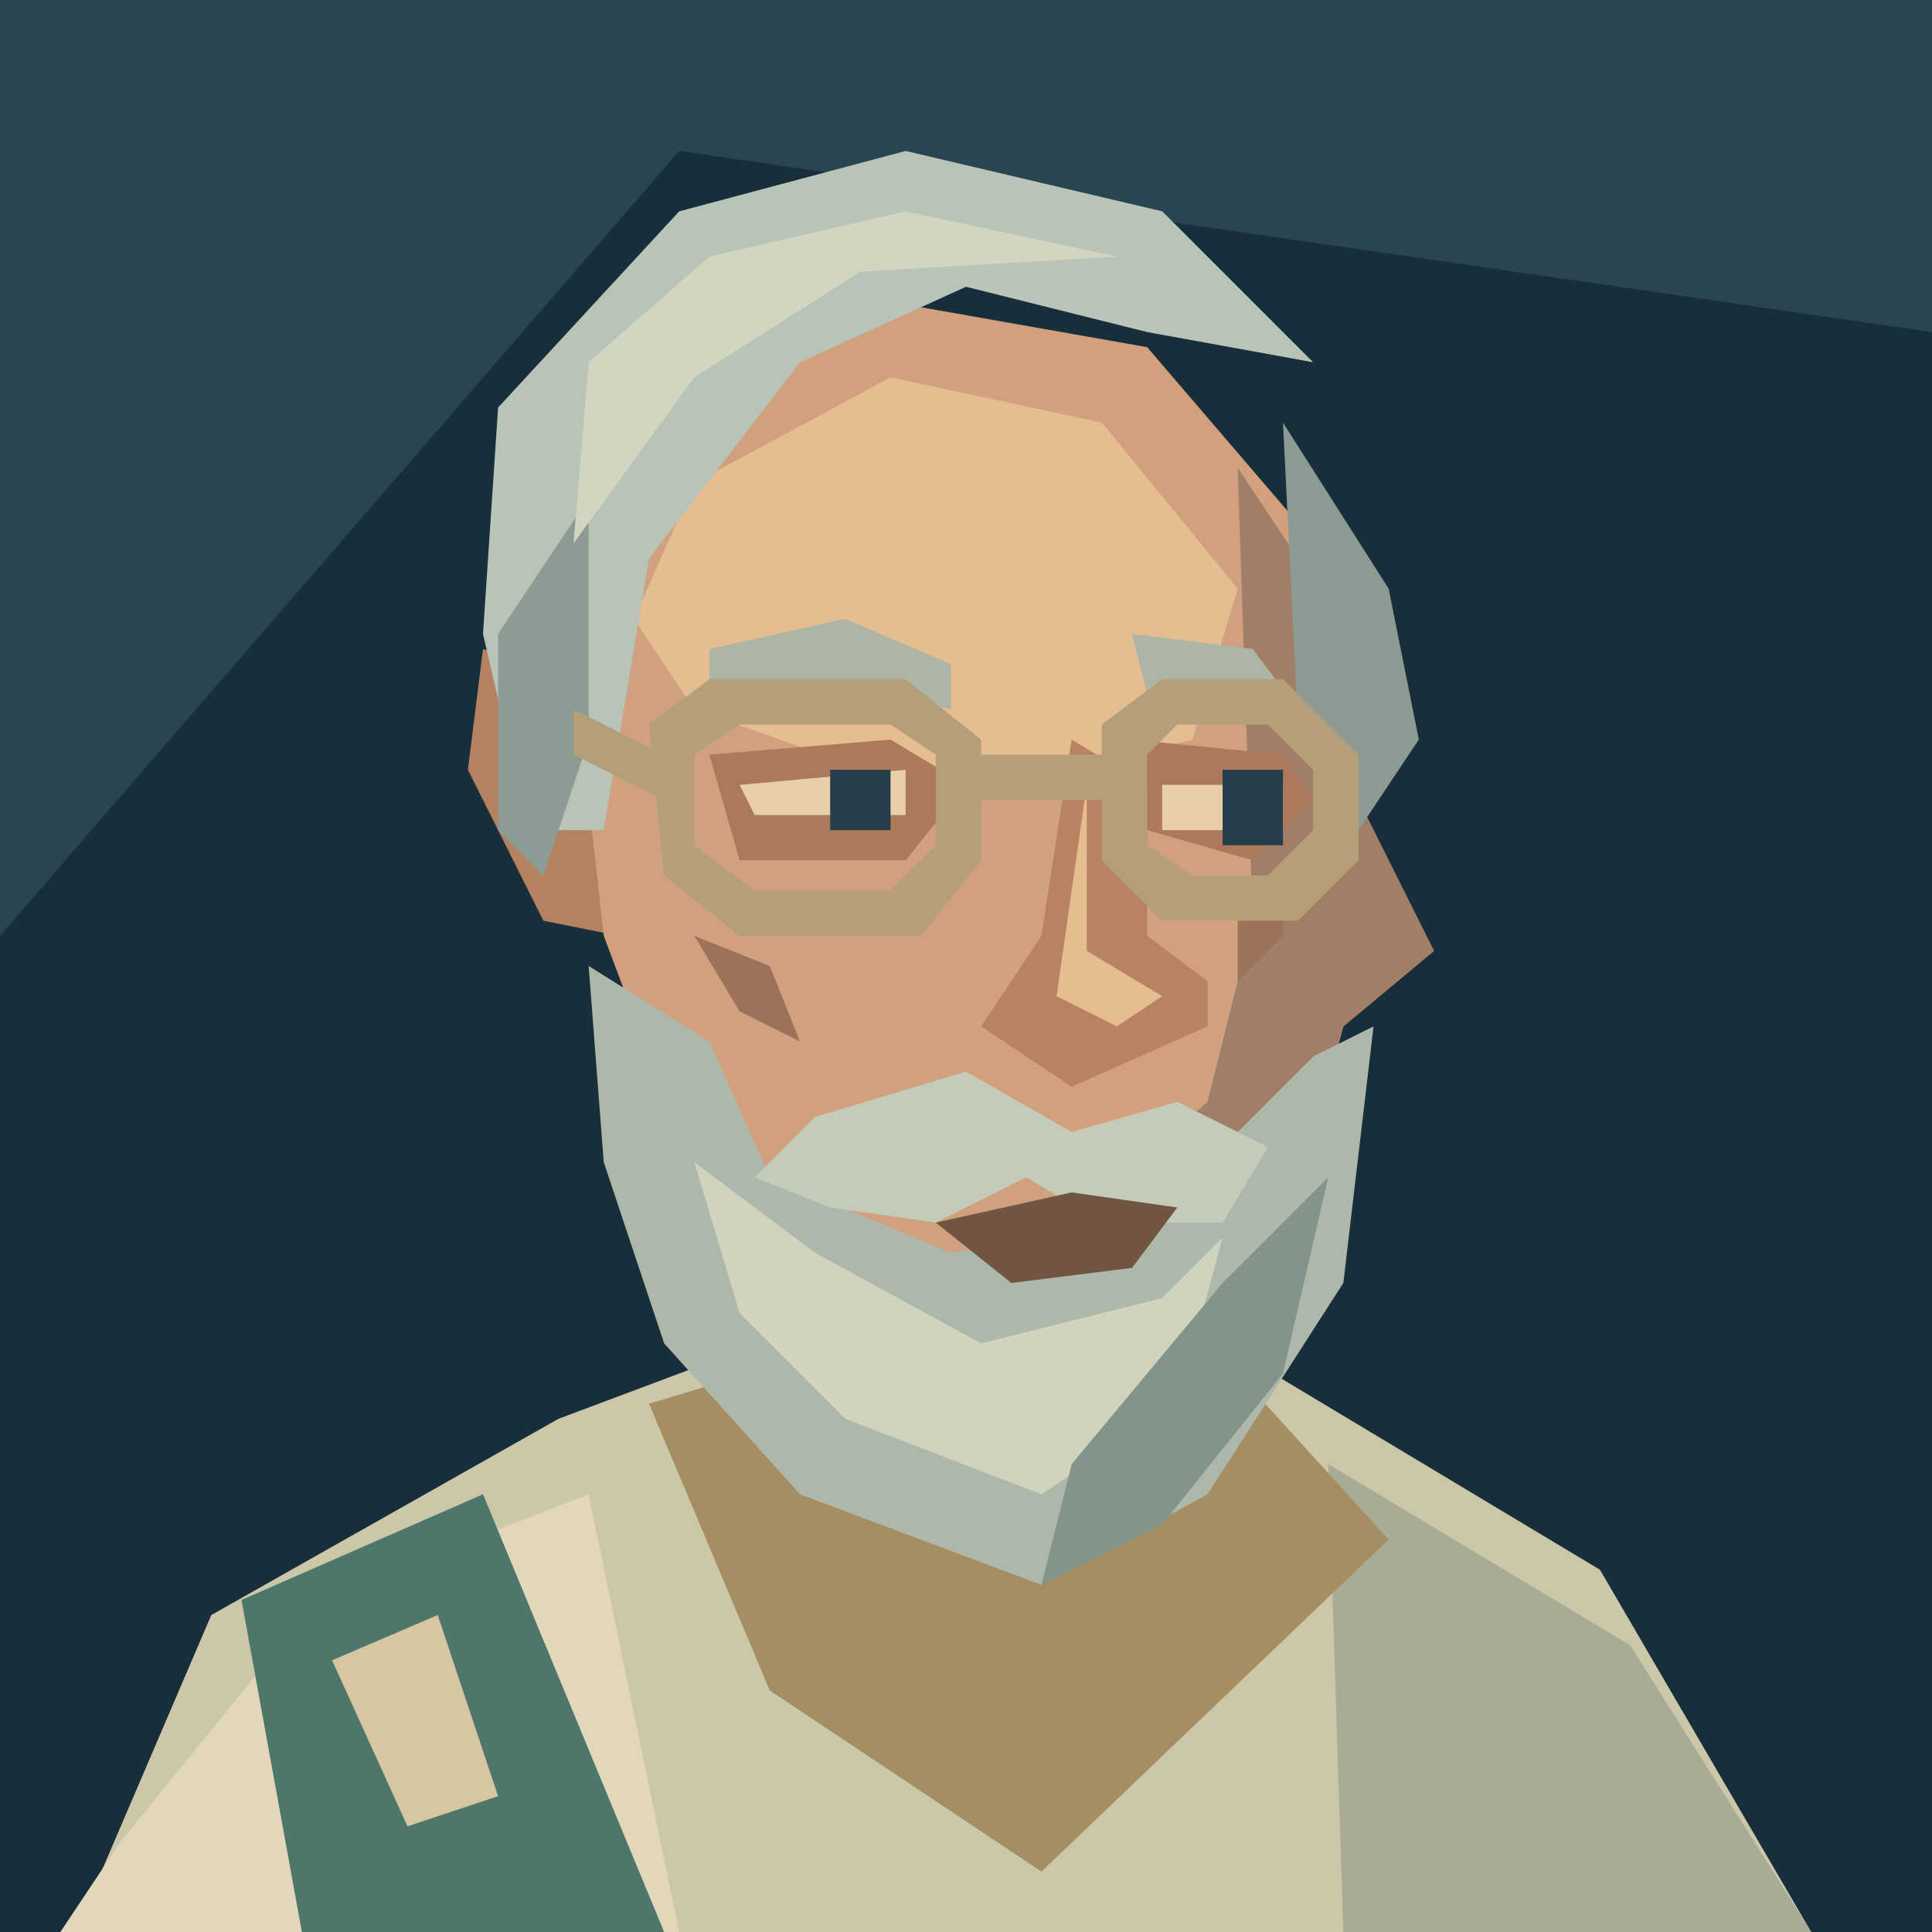
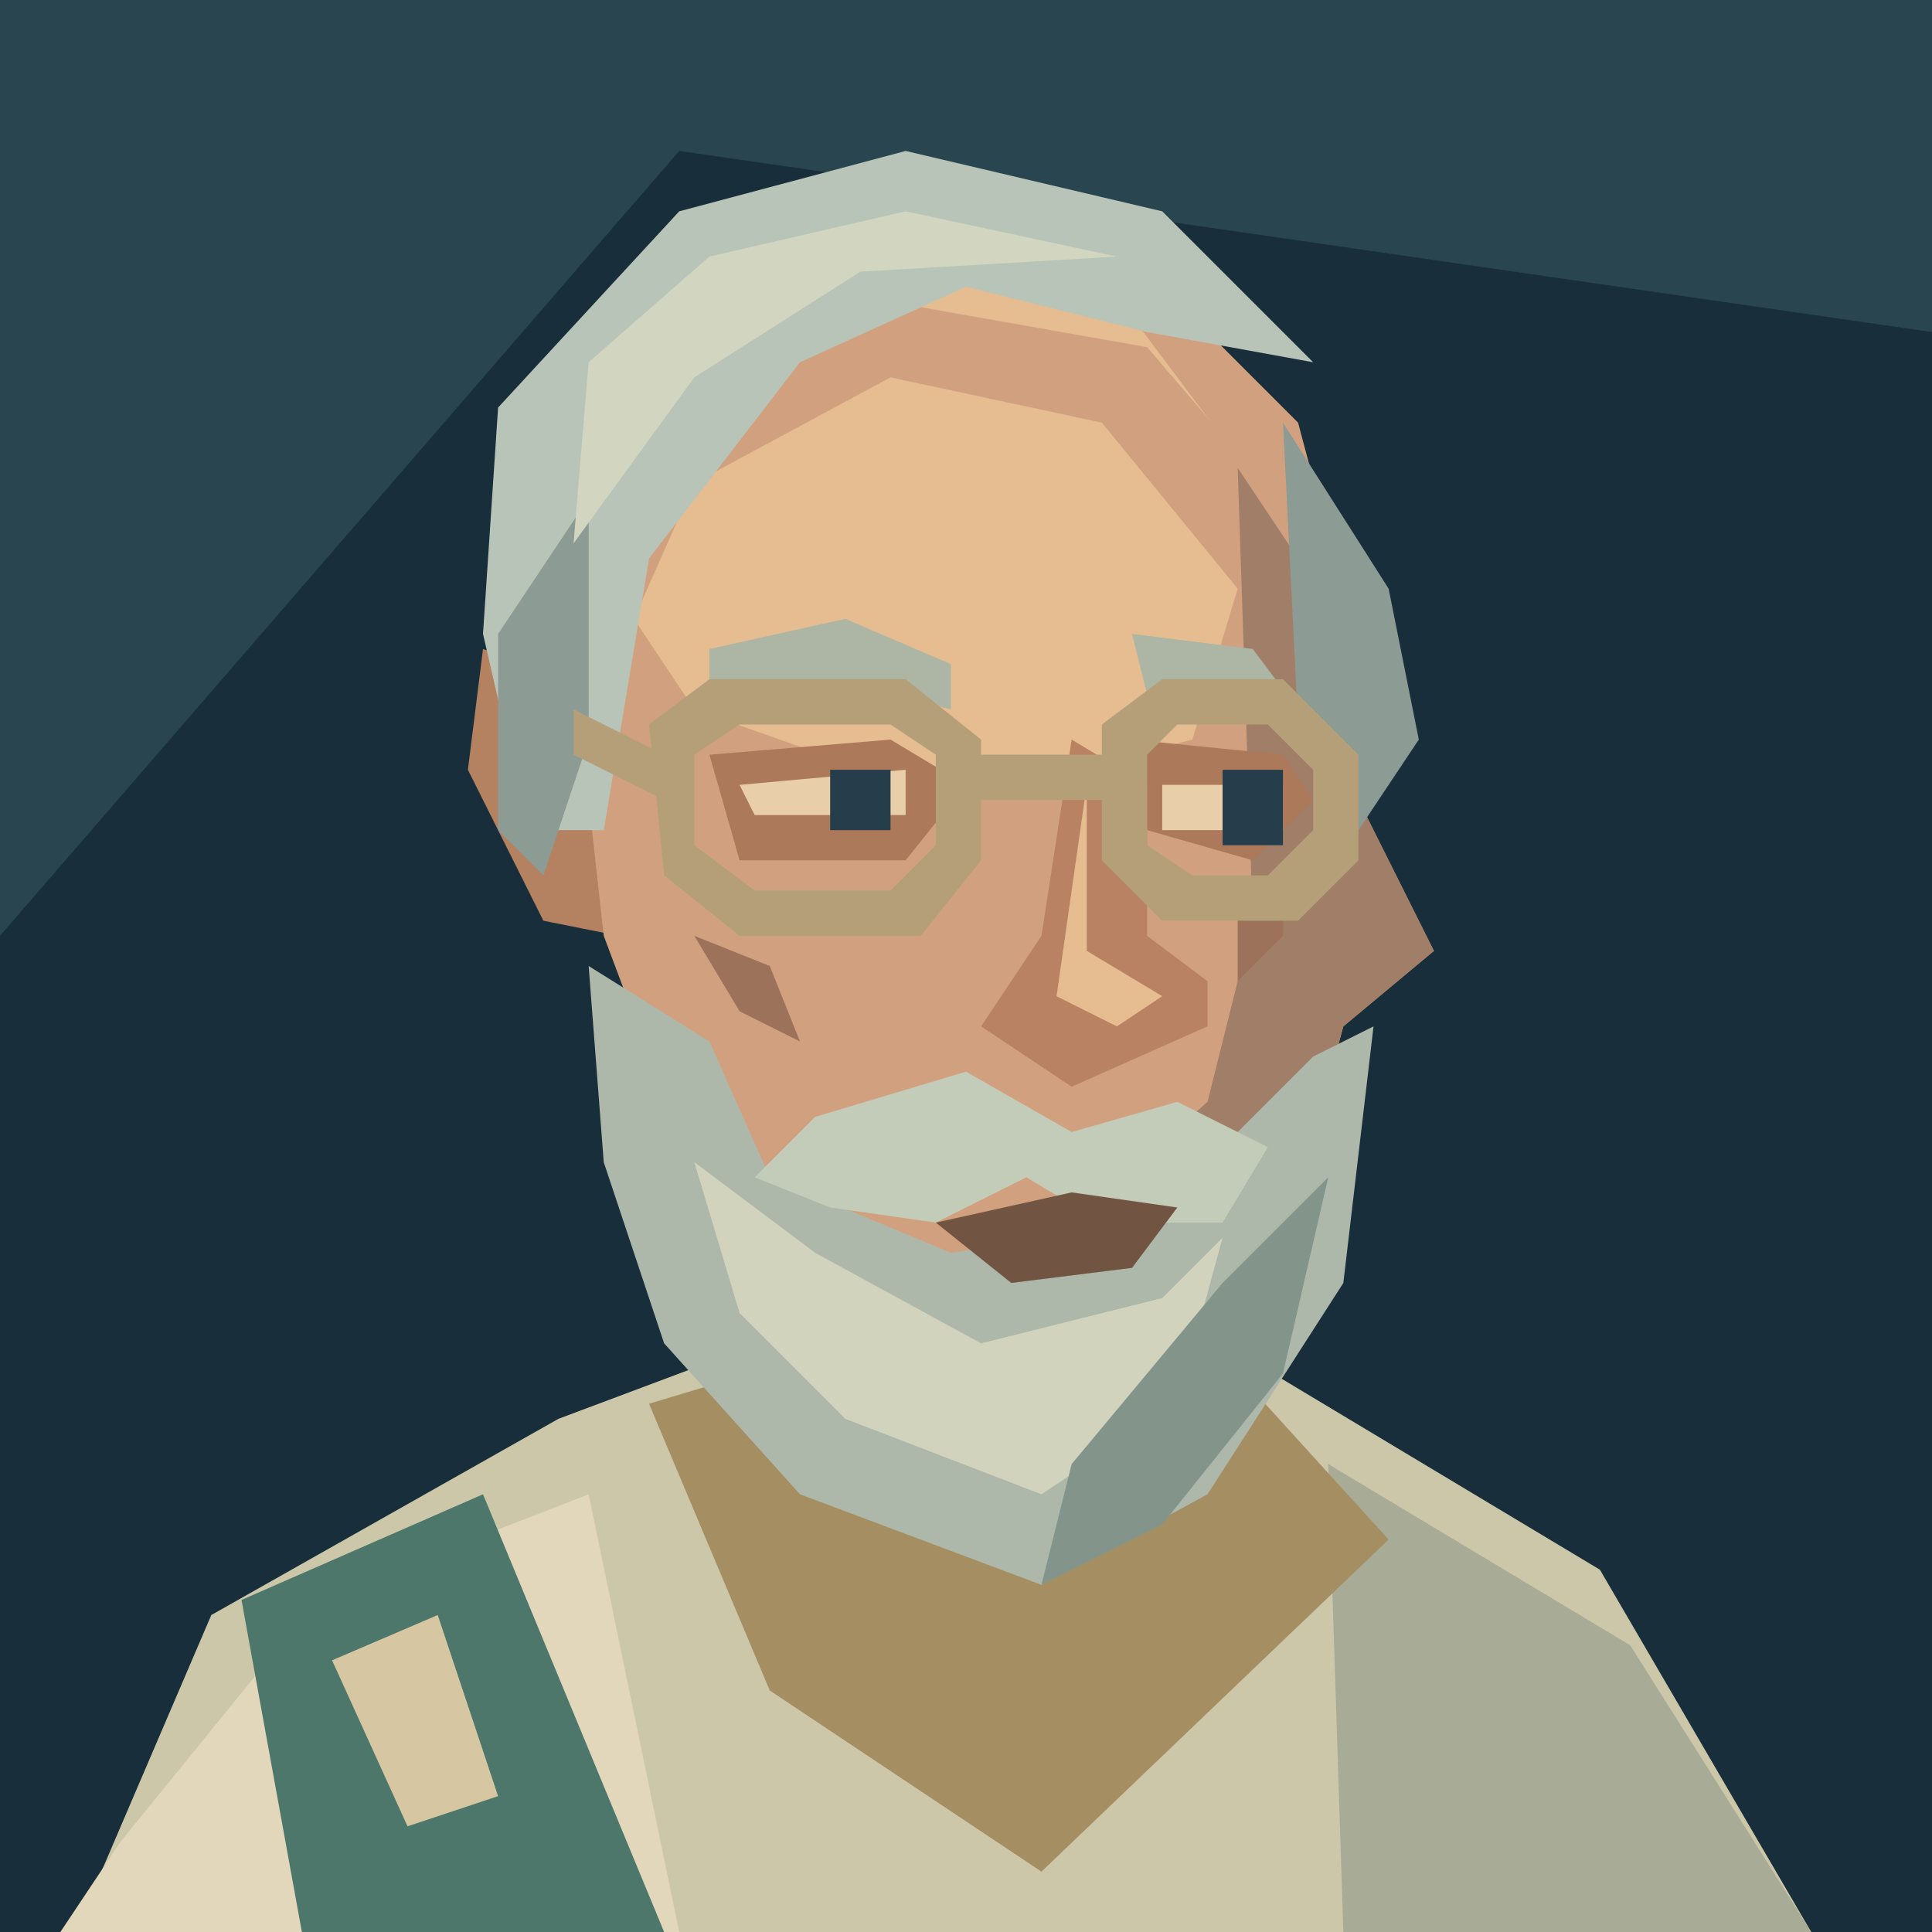
<svg xmlns="http://www.w3.org/2000/svg" width="128" height="128" viewBox="0 0 128 128">
  <path d="M0 0H128V128H0Z" fill="#182e3b" />
  <path d="M0 0H128V22L45 10L0 62Z" fill="#294550" />
  <path d="M5 128L14 107 37 94 53 88 81 89 106 104 120 128Z" fill="#cbc7a8" />
  <path d="M8 122L21 106 39 99 45 128H4Z" fill="#e2d6bb" />
  <path d="M88 97L108 109 120 128H89Z" fill="#a8ab96" />
  <path d="M53 75L52 97 68 109 83 94 79 76Z" fill="#b58261" />
  <path d="M60 83L79 80 83 94 68 106 58 95Z" fill="#96674f" />
  <path d="M43 93L53 90 66 104 82 91 92 102 69 124 51 112Z" fill="#a58f62" />
  <path d="M16 106L32 99 44 128H20Z" fill="#4d776b" />
  <path d="M22 110L29 107 33 119 27 121Z" fill="#d6c6a1" />
  <path d="M38 45L32 43 31 51 36 61 41 62Z" fill="#b58261" />
+   <path d="M38 43L40 28 49 17 62 14 76 18 86 28 90 43 86 58 74 66 48 61Z" fill="#d1a17f" />
+   <path d="M43 29L51 20 63 17 75 21 81 29 68 28 55 32 43 40Z" fill="#e6bc91" />
  <path d="M45 29L59 20 76 23 88 37 90 53 95 63 89 68 86 79 74 91 60 91 46 78 40 62 38 44Z" fill="#d1a17f" />
  <path d="M46 32L59 25 73 28 82 39 79 49 63 53 46 47 42 41Z" fill="#e6bc91" />
  <path d="M82 31L88 40 90 53 95 63 89 68 86 79 74 91H66L71 81 80 73 83 61Z" fill="#a17e67" />
  <path d="M32 42L33 27 45 14 60 10 77 14 87 24 76 22 64 19 53 24 43 37 40 55 35 55Z" fill="#b8c4b7" />
  <path d="M33 42L39 33 39 49 36 58 33 55Z M85 28L92 39 94 49 90 55 86 48Z" fill="#8c9b93" />
  <path d="M39 24L47 17 60 14 74 17 57 18 46 25 38 36Z" fill="#d2d6c0" />
  <path d="M47 43L56 41 63 44 63 47 55 45 47 47Z M75 42L83 43 86 47 83 48 76 46Z" fill="#adb5a5" />
  <path d="M47 50L59 49 64 52 60 57 49 57Z M75 49L85 50 87 53 83 57 76 55Z" fill="#ad795b" />
  <path d="M49 52L60 51V54H50Z M77 52H85V55H77Z" fill="#e8cfaa" />
  <path d="M55 51H59V55H55Z M81 51H85V56H81Z" fill="#263e4b" />
  <path d="M71 49L69 62 65 68 71 72 80 68 80 65 76 62 76 52Z" fill="#b98363" />
  <path d="M72 52L72 63 77 66 74 68 70 66Z" fill="#e6bc91" />
  <path d="M46 62L51 64 53 69 49 67Z M82 61L85 59V62L82 65Z" fill="#9c735a" />
  <path d="M39 64L47 69 51 78 63 83 76 81 87 70 91 68 89 85 80 99 69 105 53 99 44 89 40 77Z" fill="#aeb8aa" />
  <path d="M46 77L54 83 65 89 77 86 81 82 78 93 69 99 56 94 49 87Z" fill="#d1d3bc" />
  <path d="M81 85L88 78 85 91 77 101 69 105 71 97Z" fill="#83948b" />
  <path d="M54 74L64 71 71 75 78 73 84 76 81 81 73 81 68 78 62 81 55 80 50 78Z" fill="#c3cbb9" />
  <path d="M62 81L71 79 78 80 75 84 67 85Z" fill="#725442" />
  <path d="M43 48L47 45H60L65 49V57L61 62H49L44 58Z M46 50V56L50 59H59L62 56V50L59 48H49Z M73 48L77 45H85L90 50V57L86 61H77L73 57Z M76 50V56L79 58H84L87 55V51L84 48H78Z M65 50H73V53H65Z M38 47L44 50V53L38 50Z" fill="#b49f79" />
</svg>
